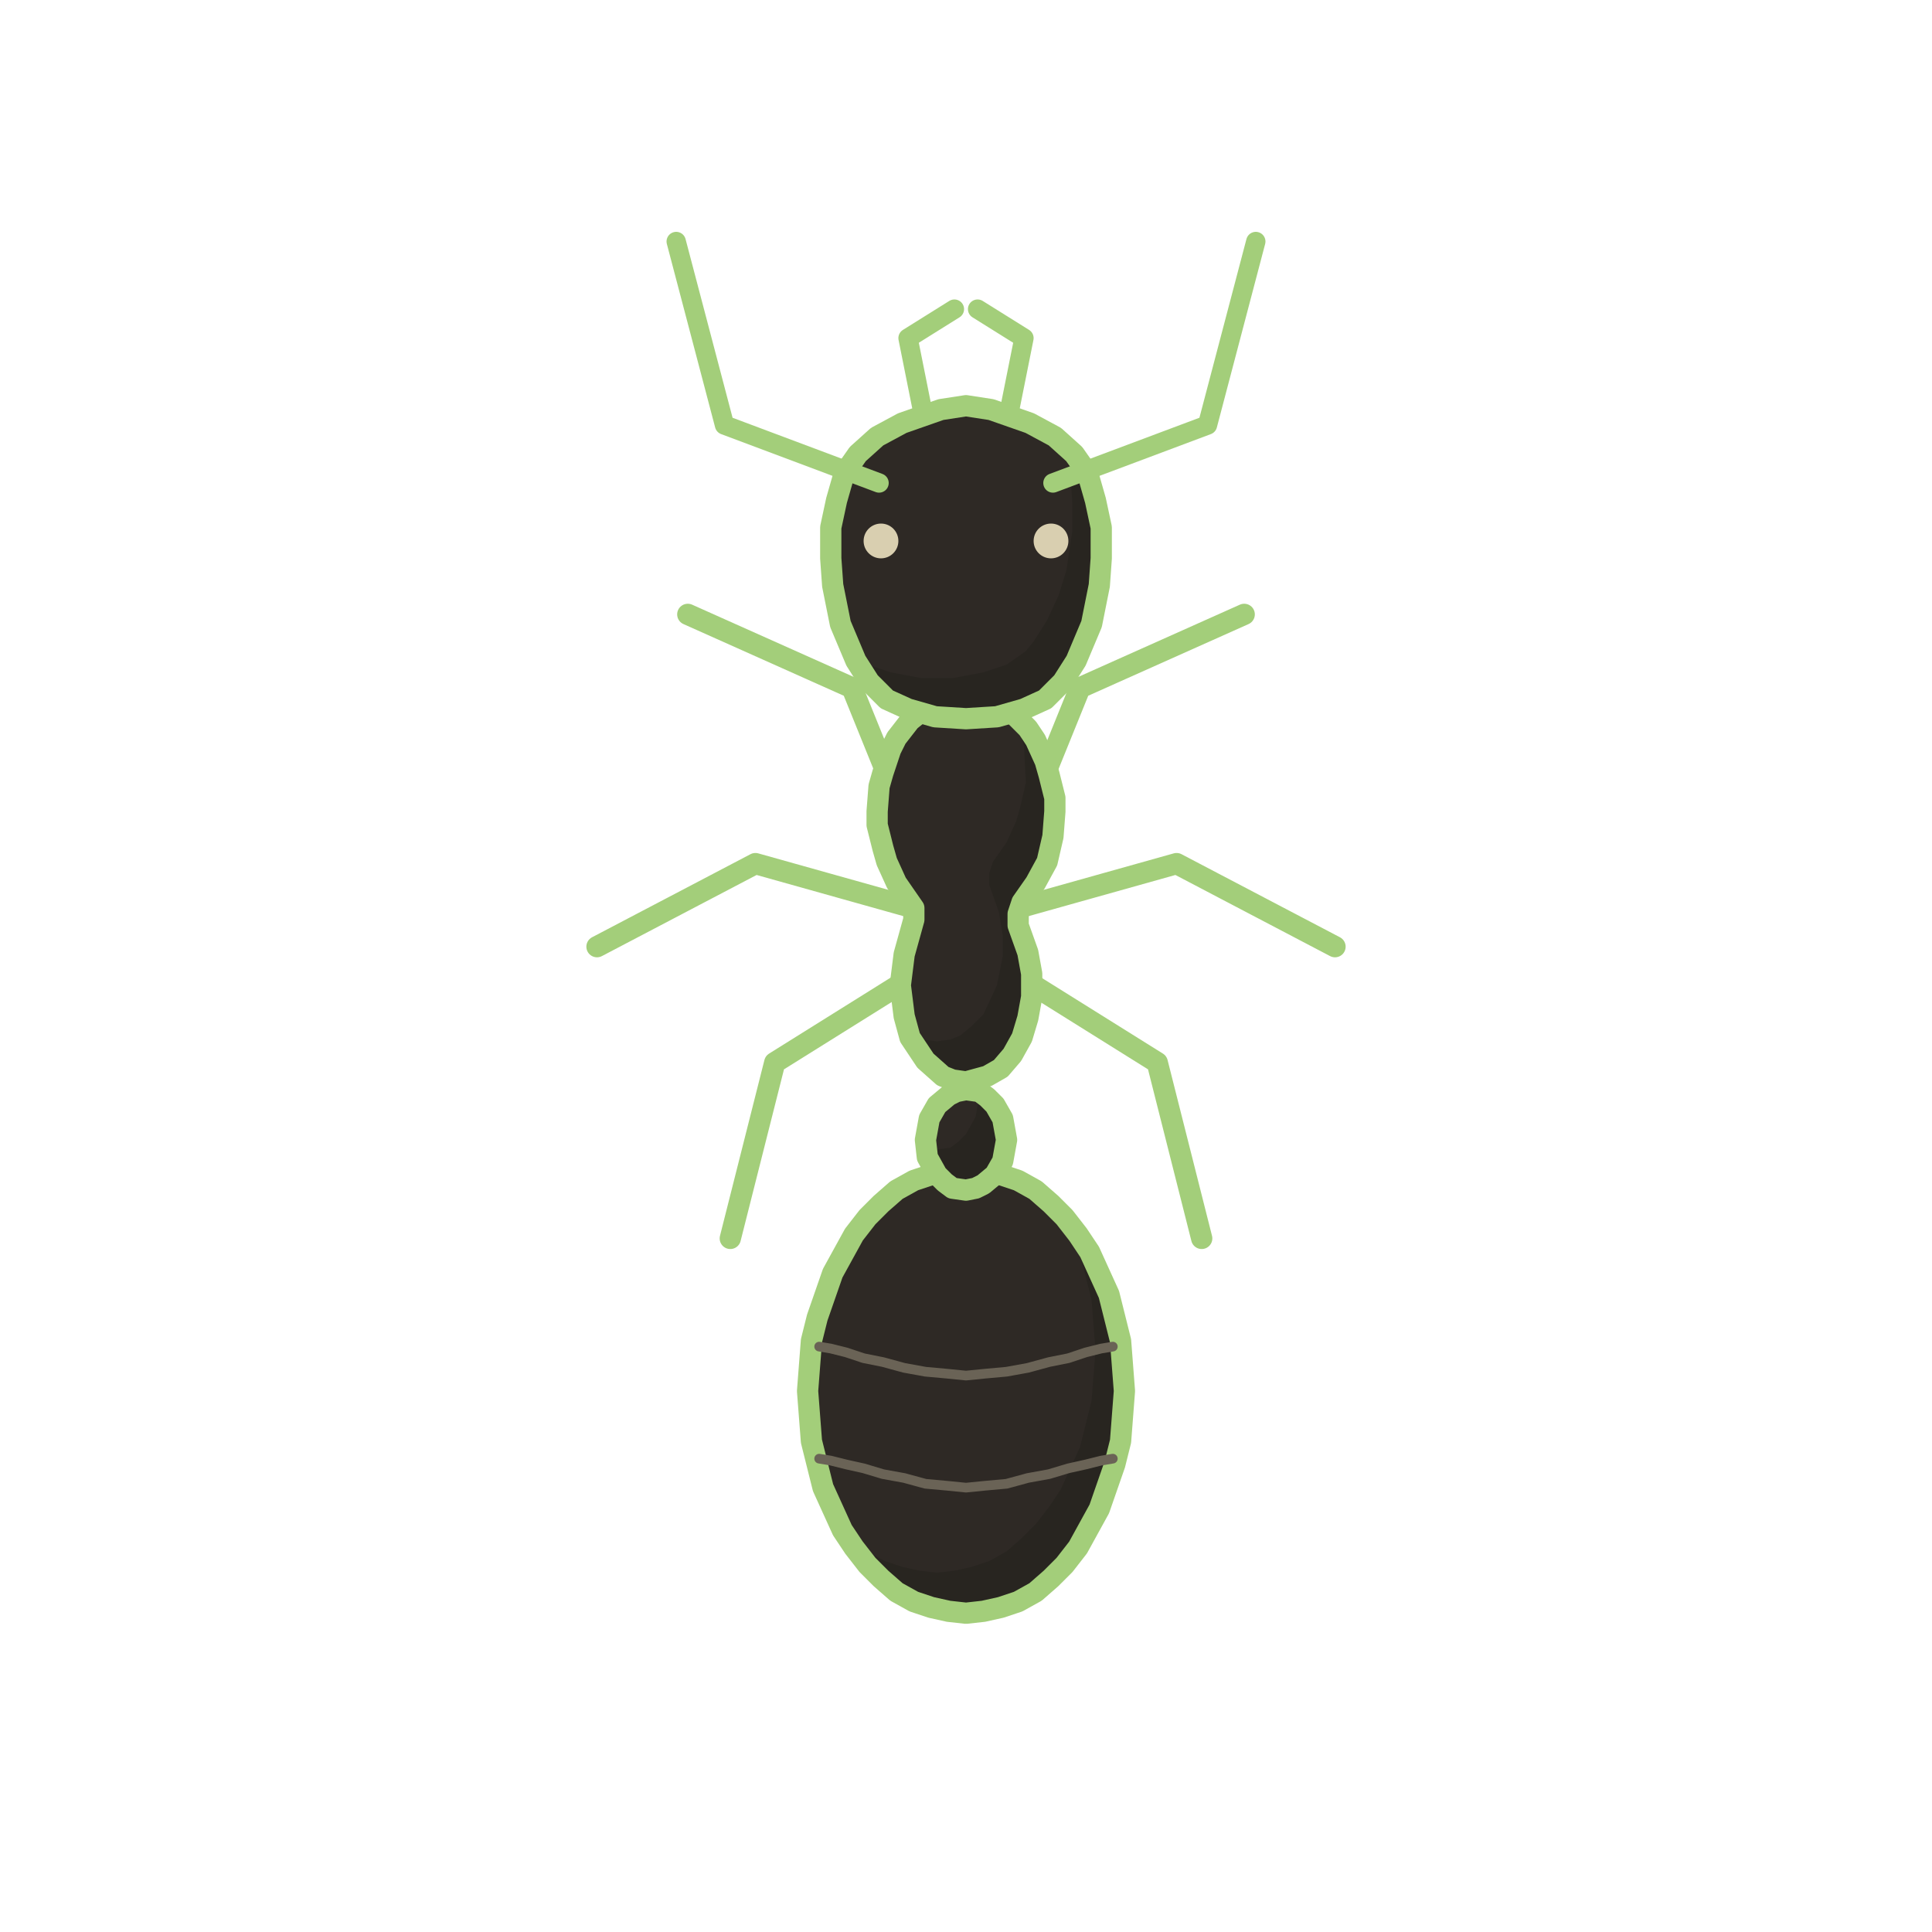
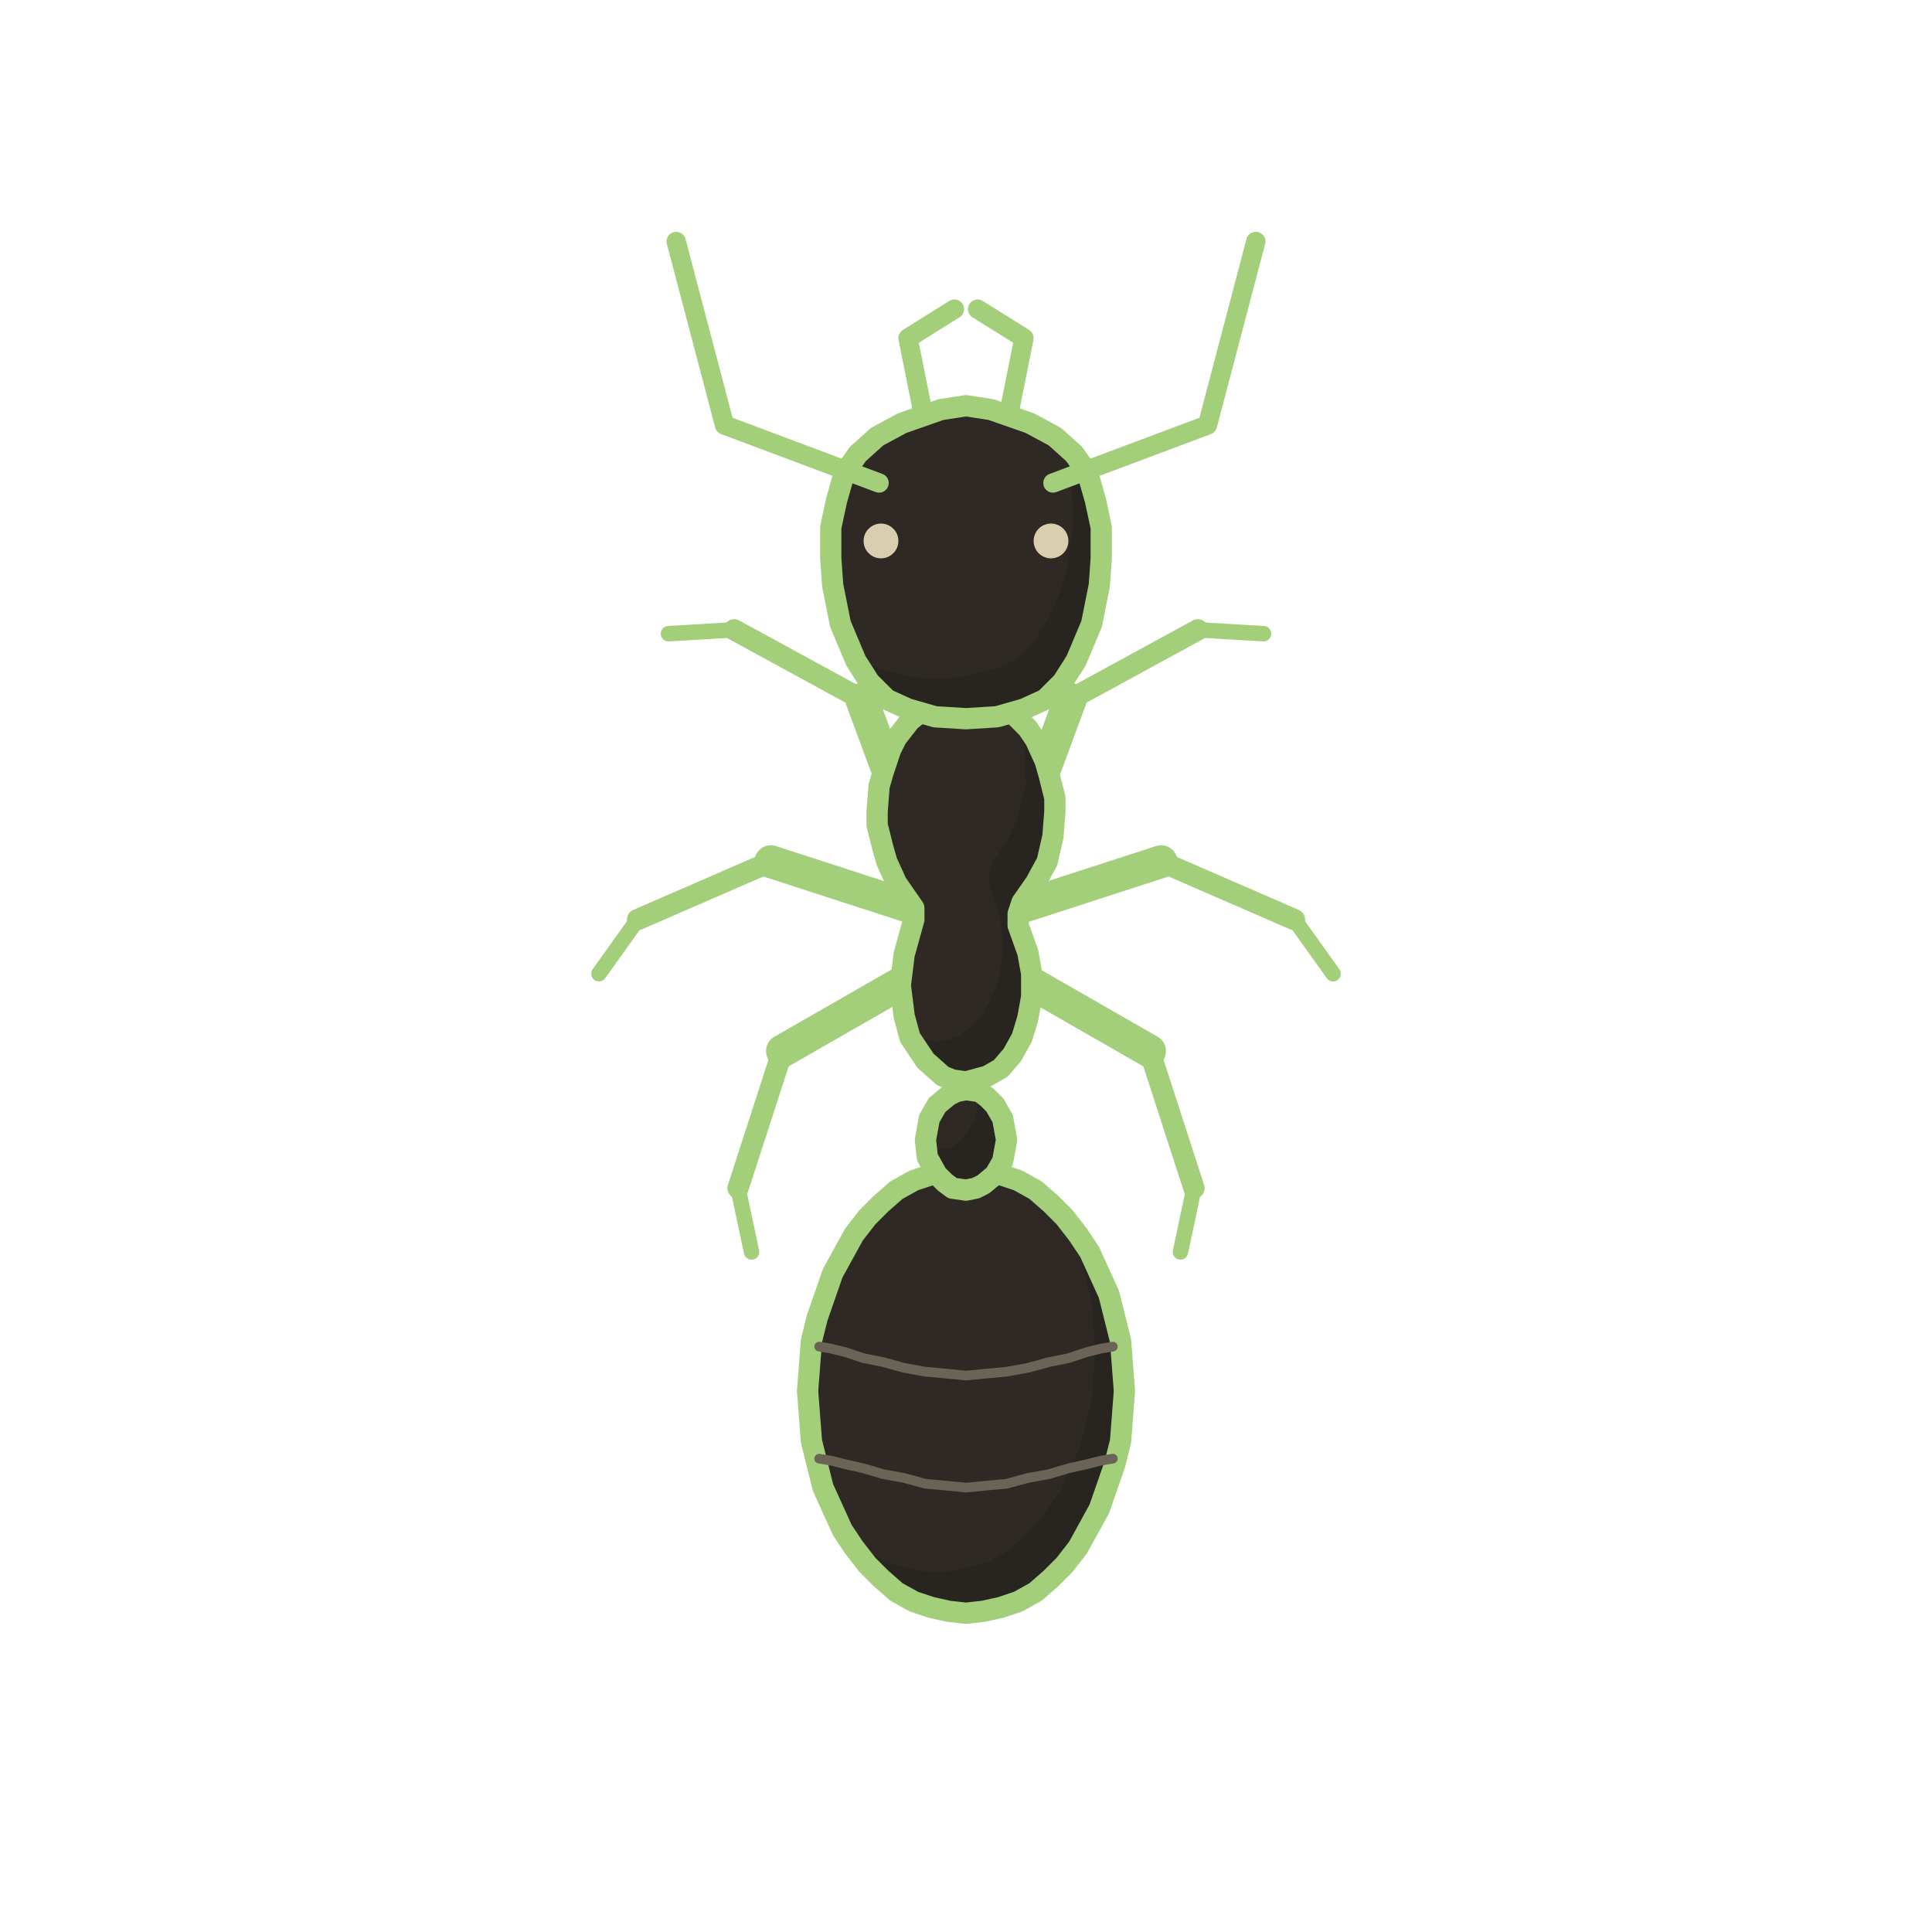
<svg xmlns="http://www.w3.org/2000/svg" width="100" height="100" viewBox="0 0 100 100">
  <g stroke-linecap="round" stroke-linejoin="round">
-     <path d="M52.7,43.5 L55.9,35.6 L64.4,31.8" fill="none" stroke="#A3CE7A" stroke-width="1.1" />
-     <path d="M52.7,47 L60.9,44.7 L69.1,49" fill="none" stroke="#A3CE7A" stroke-width="1.1" />
-     <path d="M52.7,50.5 L59.9,55 L62.2,64.1" fill="none" stroke="#A3CE7A" stroke-width="1.1" />
-     <path d="M47.3,43.5 L44.1,35.6 L35.6,31.8" fill="none" stroke="#A3CE7A" stroke-width="1.1" />
-     <path d="M47.3,47 L39.1,44.7 L30.9,49" fill="none" stroke="#A3CE7A" stroke-width="1.1" />
-     <path d="M47.3,50.5 L40.1,55 L37.8,64.1" fill="none" stroke="#A3CE7A" stroke-width="1.1" />
+     <path d="M52.7,43.5 L55.4,36.2" fill="none" stroke="#A3CE7A" stroke-width="1.7" />
+     <path d="M55.4,36.2 L62,32.6" fill="none" stroke="#A3CE7A" stroke-width="1.1" />
+     <path d="M62,32.6 L65.4,32.8" fill="none" stroke="#A3CE7A" stroke-width="0.8" />
+     <path d="M52.7,47 L60.1,44.6" fill="none" stroke="#A3CE7A" stroke-width="1.7" />
+     <path d="M60.1,44.6 L67,47.6" fill="none" stroke="#A3CE7A" stroke-width="1.1" />
+     <path d="M67,47.6 L69,50.4" fill="none" stroke="#A3CE7A" stroke-width="0.8" />
+     <path d="M52.7,50.5 L59.5,54.4" fill="none" stroke="#A3CE7A" stroke-width="1.7" />
+     <path d="M59.5,54.4 L61.8,61.5" fill="none" stroke="#A3CE7A" stroke-width="1.1" />
+     <path d="M61.8,61.5 L61.1,64.8" fill="none" stroke="#A3CE7A" stroke-width="0.8" />
+     <path d="M47.3,43.5 L44.6,36.2" fill="none" stroke="#A3CE7A" stroke-width="1.7" />
+     <path d="M44.6,36.2 L38,32.6" fill="none" stroke="#A3CE7A" stroke-width="1.1" />
+     <path d="M38,32.6 L34.6,32.8" fill="none" stroke="#A3CE7A" stroke-width="0.8" />
+     <path d="M47.3,47 L39.9,44.6" fill="none" stroke="#A3CE7A" stroke-width="1.7" />
+     <path d="M39.9,44.6 L33,47.6" fill="none" stroke="#A3CE7A" stroke-width="1.1" />
+     <path d="M33,47.6 L31,50.4" fill="none" stroke="#A3CE7A" stroke-width="0.8" />
+     <path d="M47.3,50.5 L40.5,54.4" fill="none" stroke="#A3CE7A" stroke-width="1.7" />
+     <path d="M40.5,54.4 L38.2,61.5" fill="none" stroke="#A3CE7A" stroke-width="1.1" />
+     <path d="M38.2,61.5 L38.9,64.8" fill="none" stroke="#A3CE7A" stroke-width="0.8" />
    <path d="M58.2,72 L58,74.6 L57.7,75.8 L56.9,78.1 L55.8,80.1 L55.1,81 L54.4,81.7 L53.6,82.4 L52.7,82.9 L51.8,83.2 L50.9,83.4 L50,83.5 L49.1,83.4 L48.2,83.2 L47.3,82.9 L46.4,82.4 L45.6,81.7 L44.9,81 L44.2,80.1 L43.6,79.2 L42.6,77 L42,74.6 L41.8,72 L42,69.4 L42.3,68.2 L43.1,65.9 L44.2,63.9 L44.9,63 L45.6,62.3 L46.4,61.6 L47.3,61.1 L48.2,60.8 L49.1,60.6 L50,60.5 L50.9,60.6 L51.8,60.8 L52.7,61.1 L53.6,61.6 L54.4,62.3 L55.1,63 L55.8,63.9 L56.4,64.8 L57.4,67 L58,69.4 Z" fill="#2E2925" stroke="none" />
    <path d="M43.5,79 L44.9,80.3 L45.8,80.8 L46.7,81.1 L47.6,81.3 L48.5,81.4 L49.4,81.3 L50.3,81.1 L51.2,80.8 L52.1,80.3 L52.9,79.6 L53.6,78.9 L54.3,78 L54.9,77.1 L55.9,74.9 L56.5,72.5 L56.6,71.2 L56.7,69.9 L56.5,67.3 L55.9,64.9 L55,62.9 L55.8,63.9 L56.9,65.9 L57.7,68.2 L58.1,70.7 L58.1,73.3 L57.7,75.8 L56.9,78.1 L55.8,80.1 L55.1,81 L54.4,81.7 L53.6,82.4 L52.7,82.9 L51.8,83.2 L50.9,83.4 L50,83.5 L49.1,83.4 L48.2,83.2 L47.3,82.9 L46.4,82.4 L45.6,81.7 L44.9,81 Z" fill="#020A06" fill-opacity="0.13" stroke="none" />
    <path d="M58.2,72 L58,74.6 L57.7,75.8 L56.9,78.1 L55.8,80.1 L55.1,81 L54.4,81.7 L53.6,82.4 L52.7,82.9 L51.8,83.2 L50.9,83.4 L50,83.5 L49.1,83.4 L48.2,83.2 L47.3,82.9 L46.4,82.4 L45.6,81.7 L44.9,81 L44.2,80.1 L43.6,79.2 L42.6,77 L42,74.6 L41.8,72 L42,69.4 L42.3,68.2 L43.1,65.9 L44.2,63.9 L44.9,63 L45.6,62.3 L46.4,61.6 L47.3,61.1 L48.2,60.8 L49.1,60.6 L50,60.5 L50.9,60.6 L51.8,60.8 L52.7,61.1 L53.6,61.6 L54.4,62.3 L55.1,63 L55.8,63.9 L56.4,64.8 L57.4,67 L58,69.4 Z" fill="none" stroke="#A3CE7A" stroke-width="1.1" />
    <path d="M42.4,69.7 L43,69.8 L43.8,70 L44.7,70.3 L45.7,70.5 L46.8,70.8 L47.9,71 L49,71.1 L50,71.2 L51,71.1 L52.1,71 L53.2,70.8 L54.3,70.5 L55.3,70.3 L56.2,70 L57,69.8 L57.6,69.7" fill="none" stroke="#6A6356" stroke-width="0.5" />
    <path d="M42.4,75.5 L43,75.6 L43.8,75.8 L44.7,76 L45.7,76.3 L46.8,76.5 L47.9,76.8 L49,76.9 L50,77 L51,76.9 L52.1,76.8 L53.2,76.5 L54.3,76.3 L55.3,76 L56.2,75.8 L57,75.6 L57.6,75.5" fill="none" stroke="#6A6356" stroke-width="0.5" />
    <path d="M52.1,59 L51.9,60.1 L51.5,60.8 L50.9,61.3 L50.5,61.5 L50,61.6 L49.3,61.5 L48.9,61.2 L48.5,60.8 L48,59.9 L47.9,59 L48.1,57.9 L48.5,57.2 L49.1,56.7 L49.5,56.5 L50,56.4 L50.7,56.5 L51.1,56.8 L51.5,57.2 L51.9,57.9 Z" fill="#2E2925" stroke="none" />
    <path d="M47.9,59.4 L48.5,59.5 L49.2,59.4 L49.6,59.1 L50,58.7 L50.5,57.8 L50.6,57.2 L50.6,56.5 L51.3,57 L51.8,57.6 L52.1,58.7 L52,59.9 L51.5,60.8 L51.1,61.2 L50.7,61.5 L50.2,61.6 L49.8,61.6 L49.3,61.5 L48.9,61.2 L48.4,60.6 Z" fill="#020A06" fill-opacity="0.13" stroke="none" />
    <path d="M52.1,59 L51.9,60.1 L51.5,60.8 L50.9,61.3 L50.5,61.5 L50,61.6 L49.3,61.5 L48.9,61.2 L48.5,60.8 L48,59.9 L47.9,59 L48.1,57.9 L48.5,57.2 L49.1,56.7 L49.5,56.5 L50,56.4 L50.7,56.5 L51.1,56.8 L51.5,57.2 L51.9,57.9 Z" fill="none" stroke="#A3CE7A" stroke-width="1.1" />
    <path d="M46.4,45.7 L45.9,44.6 L45.7,43.9 L45.4,42.7 L45.4,42 L45.5,40.7 L45.7,40 L46.1,38.8 L46.4,38.2 L47.1,37.3 L47.6,36.9 L48.4,36.4 L49,36.1 L49.9,36 L50.6,36.1 L51.5,36.3 L52.5,37 L53.2,37.7 L53.6,38.3 L54.1,39.4 L54.3,40.1 L54.6,41.3 L54.6,42 L54.5,43.3 L54.2,44.6 L53.6,45.7 L52.9,46.7 L52.7,47.3 L52.7,47.9 L53.2,49.3 L53.4,50.4 L53.4,51.6 L53.2,52.7 L52.9,53.7 L52.4,54.6 L51.8,55.3 L51.1,55.7 L50,56 L49.3,55.9 L48.8,55.7 L47.9,54.9 L47.1,53.7 L46.8,52.6 L46.6,51 L46.8,49.4 L47.3,47.6 L47.3,47 Z" fill="#2E2925" stroke="none" />
    <path d="M47,53.4 L47.7,53.8 L48.5,53.9 L49.2,53.8 L49.7,53.6 L50.3,53.1 L50.9,52.5 L51.6,51 L51.9,49.5 L51.9,48.4 L51.7,47.2 L51.2,45.8 L51.2,45.2 L51.4,44.6 L52.1,43.6 L52.6,42.5 L52.8,41.8 L53.1,40.5 L53,38.6 L52.5,37 L53.6,38.2 L54.1,39.4 L54.5,40.6 L54.6,42 L54.5,43.3 L54.2,44.6 L53.6,45.7 L52.9,46.7 L52.7,47.3 L52.7,47.9 L53.2,49.3 L53.4,50.5 L53.4,51.6 L53.1,53.1 L52.6,54.2 L51.8,55.2 L51.1,55.7 L50,56 L49.2,55.9 L48.5,55.5 L47.6,54.6 Z" fill="#020A06" fill-opacity="0.13" stroke="none" />
    <path d="M46.4,45.7 L45.9,44.6 L45.7,43.9 L45.4,42.7 L45.4,42 L45.5,40.7 L45.7,40 L46.1,38.8 L46.4,38.2 L47.1,37.3 L47.6,36.9 L48.4,36.4 L49,36.1 L49.9,36 L50.6,36.1 L51.5,36.3 L52.5,37 L53.2,37.7 L53.6,38.3 L54.1,39.4 L54.3,40.1 L54.6,41.3 L54.6,42 L54.5,43.3 L54.2,44.6 L53.6,45.7 L52.9,46.7 L52.7,47.3 L52.7,47.9 L53.2,49.3 L53.4,50.4 L53.4,51.6 L53.2,52.7 L52.9,53.7 L52.4,54.6 L51.8,55.3 L51.1,55.7 L50,56 L49.3,55.9 L48.8,55.7 L47.9,54.9 L47.1,53.7 L46.8,52.6 L46.6,51 L46.8,49.4 L47.3,47.6 L47.3,47 Z" fill="none" stroke="#A3CE7A" stroke-width="1.1" />
    <path d="M50,21 L51.3,21.2 L53.3,21.9 L54.6,22.6 L55.6,23.5 L56.3,24.5 L56.7,25.9 L57,27.3 L57,28.9 L56.9,30.3 L56.5,32.3 L55.7,34.2 L55,35.3 L54.1,36.2 L53,36.7 L51.6,37.1 L50,37.2 L48.4,37.1 L47,36.7 L45.9,36.2 L45,35.3 L44.3,34.2 L43.5,32.3 L43.1,30.3 L43,28.9 L43,27.3 L43.3,25.9 L43.7,24.5 L44.4,23.5 L45.4,22.6 L46.7,21.9 L48.7,21.2 Z" fill="#2E2925" stroke="none" />
    <path d="M44.1,33.8 L44.9,34.4 L46.1,34.8 L47.7,35.1 L49.3,35.1 L50.9,34.8 L51.5,34.6 L52.1,34.4 L53.1,33.7 L53.5,33.2 L54.2,32.1 L54.8,30.8 L55.2,29.5 L55.5,27.5 L55.5,26 L55.4,24.5 L55,23 L55.6,23.5 L56.3,24.5 L56.7,25.9 L57,27.3 L57,29.6 L56.8,31 L56.3,32.9 L55.4,34.8 L54.6,35.8 L53.6,36.5 L52.4,36.9 L50.8,37.2 L48.4,37.1 L47,36.7 L45.9,36.2 L45,35.3 Z" fill="#020A06" fill-opacity="0.13" stroke="none" />
    <path d="M50,21 L51.3,21.2 L53.3,21.9 L54.6,22.6 L55.6,23.5 L56.3,24.5 L56.7,25.9 L57,27.3 L57,28.9 L56.9,30.3 L56.5,32.3 L55.7,34.2 L55,35.3 L54.1,36.2 L53,36.7 L51.6,37.1 L50,37.2 L48.4,37.1 L47,36.7 L45.9,36.2 L45,35.3 L44.3,34.2 L43.5,32.3 L43.1,30.3 L43,28.9 L43,27.3 L43.3,25.9 L43.7,24.5 L44.4,23.5 L45.4,22.6 L46.7,21.9 L48.7,21.2 Z" fill="none" stroke="#A3CE7A" stroke-width="1.1" />
    <path d="M52.2,21.5 L53,17.5 L50.6,16" fill="none" stroke="#A3CE7A" stroke-width="1" />
    <path d="M54.5,25 L62.5,22 L65,12.5" fill="none" stroke="#A3CE7A" stroke-width="1" />
    <circle cx="54.4" cy="28" r="0.9" fill="#D9CFB0" />
    <path d="M47.8,21.5 L47,17.5 L49.4,16" fill="none" stroke="#A3CE7A" stroke-width="1" />
    <path d="M45.5,25 L37.5,22 L35,12.5" fill="none" stroke="#A3CE7A" stroke-width="1" />
    <circle cx="45.6" cy="28" r="0.9" fill="#D9CFB0" />
  </g>
</svg>
